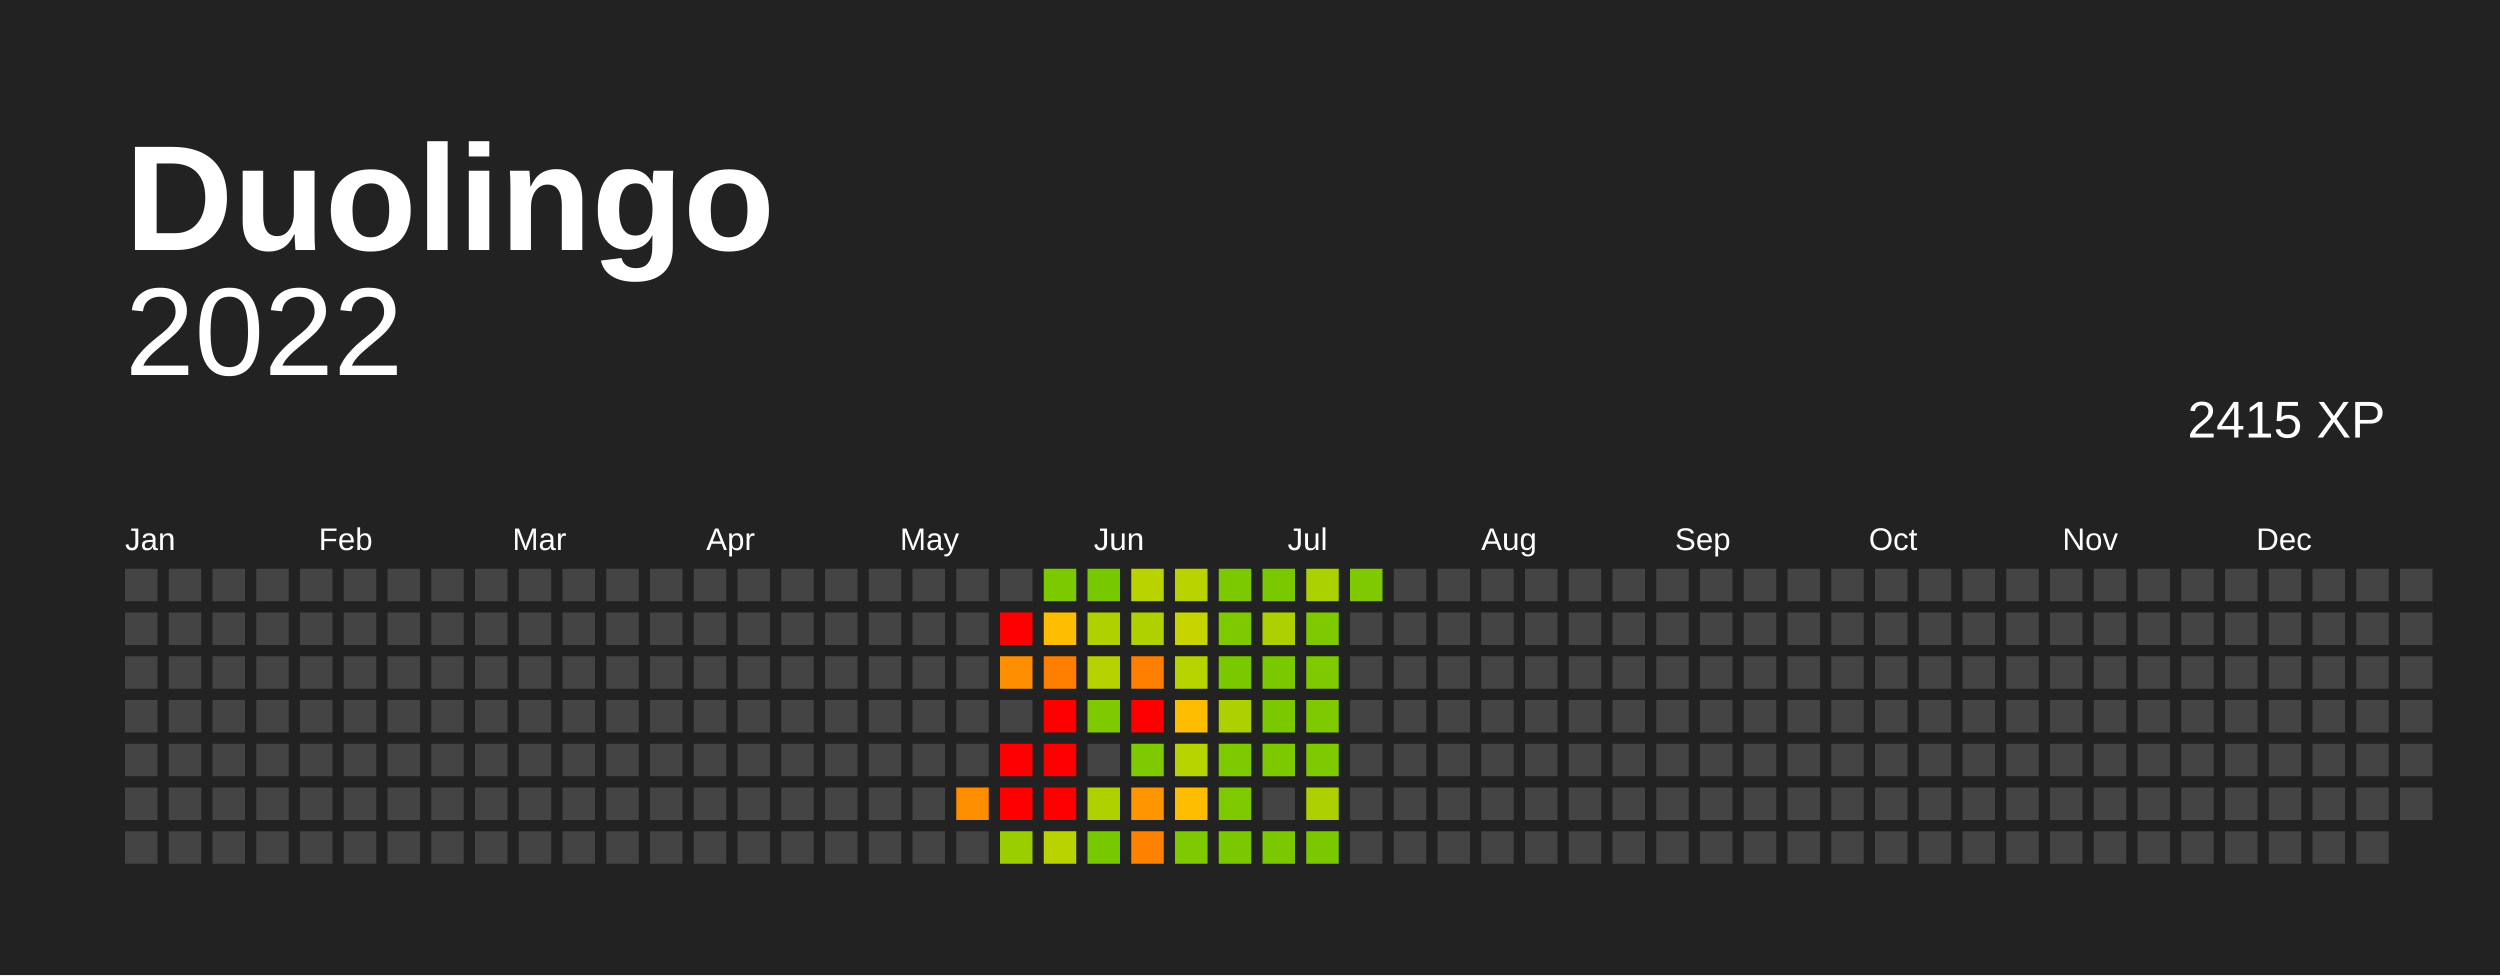
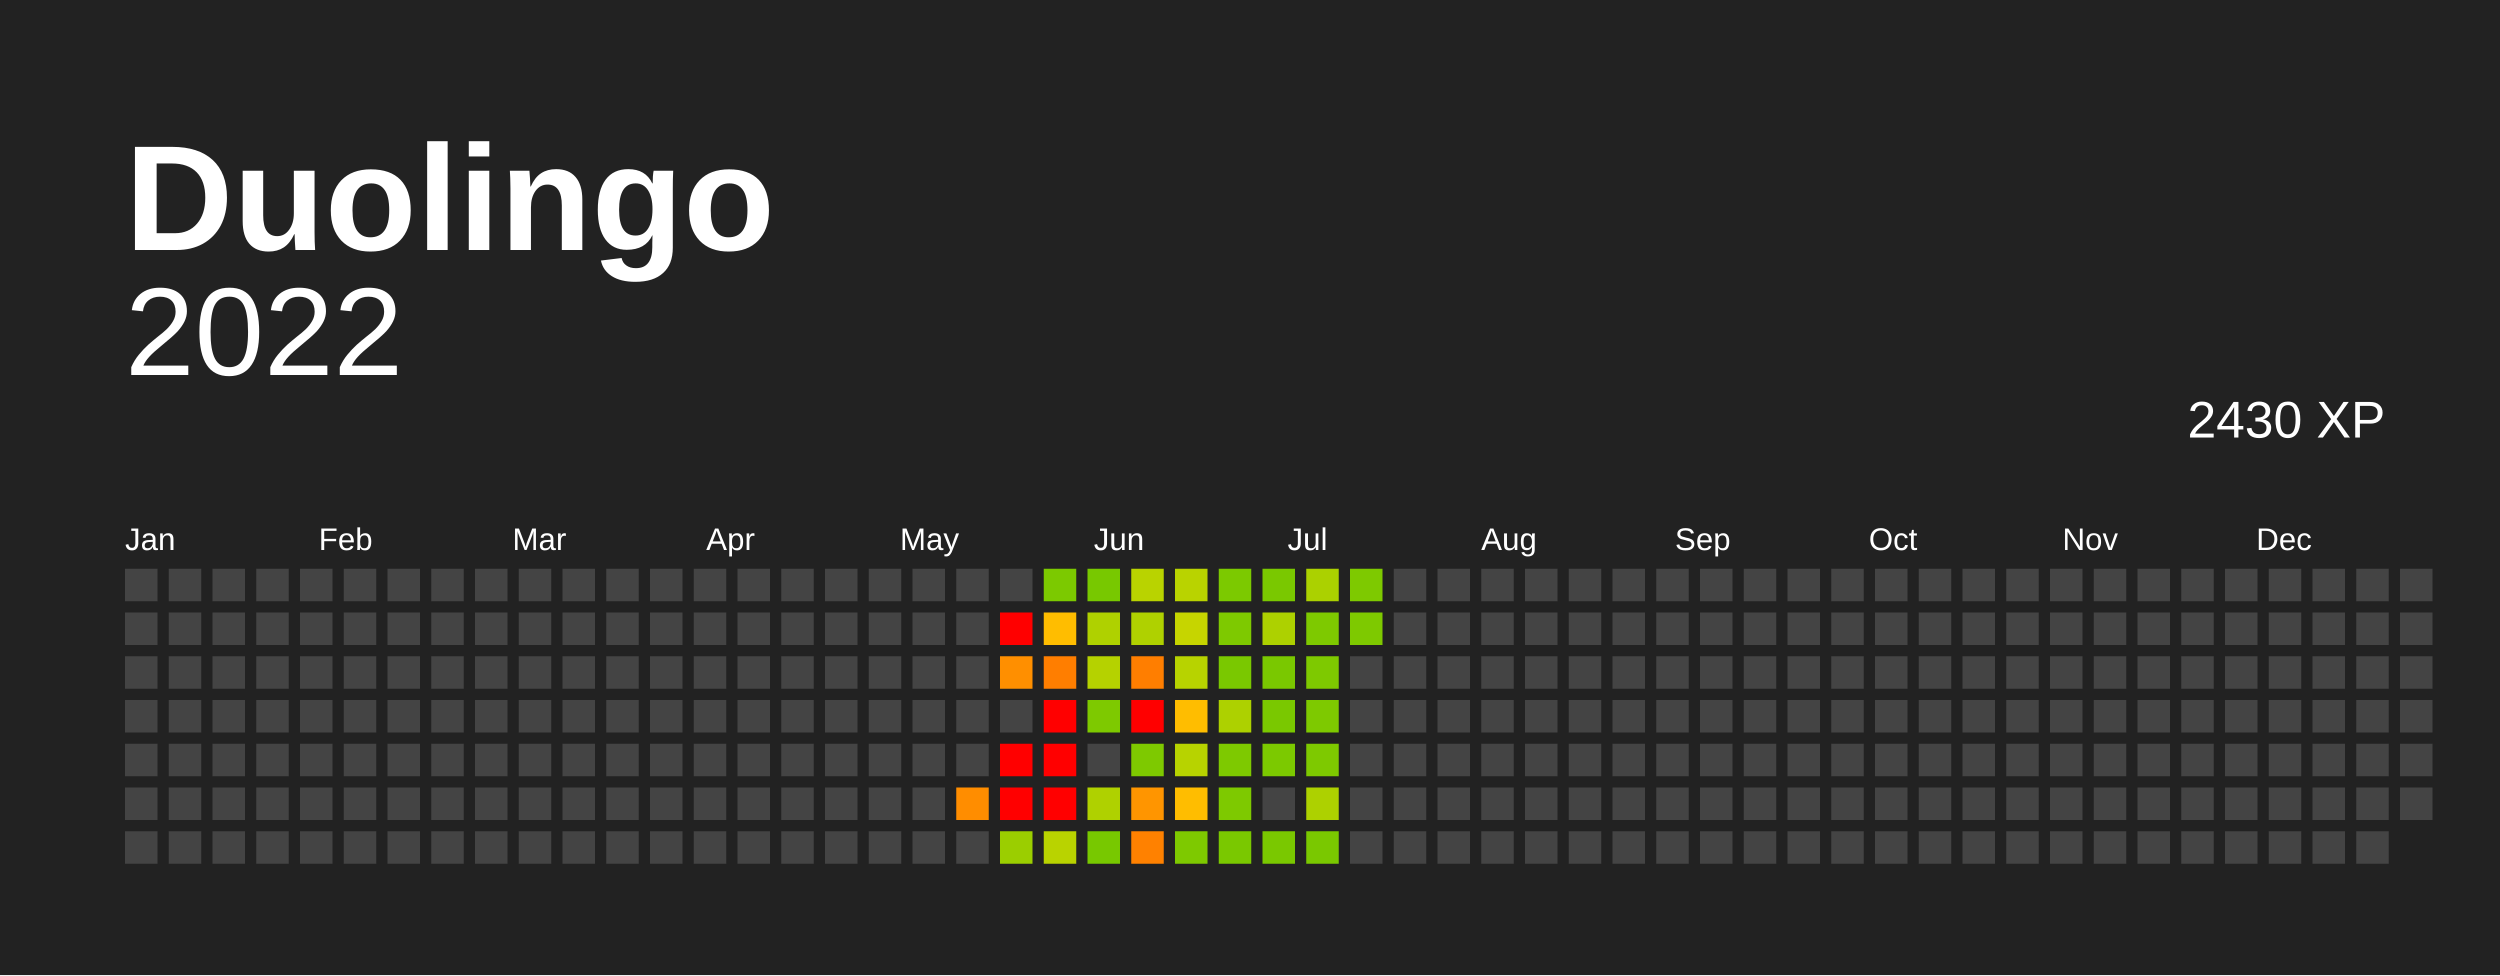
<svg xmlns="http://www.w3.org/2000/svg" baseProfile="full" height="78mm" version="1.1" viewBox="0,0,200,78" width="200mm">
  <defs />
  <rect fill="#222222" height="78" width="200" x="0" y="0" />
  <text fill="#FFFFFF" style="font-size:12px; font-family:Arial; font-weight:bold;" x="10" y="20"> Duolingo</text>
  <text alignment-baseline="hanging" fill="#FFFFFF" style="font-size:10.0px; font-family:Arial;" x="10" y="30">2022</text>
-   <text alignment-baseline="hanging" fill="#FFFFFF" style="font-size:4.125px; font-family:Arial;" x="175" y="35">2415 XP</text>
+   <text alignment-baseline="hanging" fill="#FFFFFF" style="font-size:4.125px; font-family:Arial;" x="175" y="35">2430 XP</text>
  <text fill="#FFFFFF" style="font-size:2.5px; font-family:Arial" x="10.0" y="44">Jan</text>
  <text fill="#FFFFFF" style="font-size:2.5px; font-family:Arial" x="25.5" y="44">Feb</text>
  <text fill="#FFFFFF" style="font-size:2.5px; font-family:Arial" x="41.0" y="44">Mar</text>
  <text fill="#FFFFFF" style="font-size:2.5px; font-family:Arial" x="56.5" y="44">Apr</text>
  <text fill="#FFFFFF" style="font-size:2.5px; font-family:Arial" x="72.0" y="44">May</text>
  <text fill="#FFFFFF" style="font-size:2.5px; font-family:Arial" x="87.5" y="44">Jun</text>
  <text fill="#FFFFFF" style="font-size:2.5px; font-family:Arial" x="103.0" y="44">Jul</text>
  <text fill="#FFFFFF" style="font-size:2.5px; font-family:Arial" x="118.5" y="44">Aug</text>
  <text fill="#FFFFFF" style="font-size:2.5px; font-family:Arial" x="134.0" y="44">Sep</text>
  <text fill="#FFFFFF" style="font-size:2.5px; font-family:Arial" x="149.5" y="44">Oct</text>
  <text fill="#FFFFFF" style="font-size:2.5px; font-family:Arial" x="165.0" y="44">Nov</text>
  <text fill="#FFFFFF" style="font-size:2.5px; font-family:Arial" x="180.5" y="44">Dec</text>
  <rect fill="#444444" height="2.6" width="2.6" x="10.0" y="45.5" />
  <rect fill="#444444" height="2.6" width="2.6" x="10.0" y="49.0" />
  <rect fill="#444444" height="2.6" width="2.6" x="10.0" y="52.5" />
  <rect fill="#444444" height="2.6" width="2.6" x="10.0" y="56.0" />
  <rect fill="#444444" height="2.6" width="2.6" x="10.0" y="59.5" />
  <rect fill="#444444" height="2.6" width="2.6" x="10.0" y="63.0" />
  <rect fill="#444444" height="2.6" width="2.6" x="10.0" y="66.5" />
  <rect fill="#444444" height="2.6" width="2.6" x="13.5" y="45.5" />
  <rect fill="#444444" height="2.6" width="2.6" x="13.5" y="49.0" />
  <rect fill="#444444" height="2.6" width="2.6" x="13.5" y="52.5" />
  <rect fill="#444444" height="2.6" width="2.6" x="13.5" y="56.0" />
  <rect fill="#444444" height="2.6" width="2.6" x="13.5" y="59.5" />
  <rect fill="#444444" height="2.6" width="2.6" x="13.5" y="63.0" />
  <rect fill="#444444" height="2.6" width="2.6" x="13.5" y="66.5" />
  <rect fill="#444444" height="2.6" width="2.6" x="17.0" y="45.5" />
  <rect fill="#444444" height="2.6" width="2.6" x="17.0" y="49.0" />
  <rect fill="#444444" height="2.6" width="2.6" x="17.0" y="52.5" />
  <rect fill="#444444" height="2.6" width="2.6" x="17.0" y="56.0" />
  <rect fill="#444444" height="2.6" width="2.6" x="17.0" y="59.5" />
  <rect fill="#444444" height="2.6" width="2.6" x="17.0" y="63.0" />
  <rect fill="#444444" height="2.6" width="2.6" x="17.0" y="66.5" />
  <rect fill="#444444" height="2.6" width="2.6" x="20.5" y="45.5" />
  <rect fill="#444444" height="2.6" width="2.6" x="20.5" y="49.0" />
  <rect fill="#444444" height="2.6" width="2.6" x="20.5" y="52.5" />
  <rect fill="#444444" height="2.6" width="2.6" x="20.5" y="56.0" />
  <rect fill="#444444" height="2.6" width="2.6" x="20.5" y="59.5" />
  <rect fill="#444444" height="2.6" width="2.6" x="20.5" y="63.0" />
  <rect fill="#444444" height="2.6" width="2.6" x="20.5" y="66.5" />
  <rect fill="#444444" height="2.6" width="2.6" x="24.0" y="45.5" />
  <rect fill="#444444" height="2.6" width="2.6" x="24.0" y="49.0" />
  <rect fill="#444444" height="2.6" width="2.6" x="24.0" y="52.5" />
  <rect fill="#444444" height="2.6" width="2.6" x="24.0" y="56.0" />
  <rect fill="#444444" height="2.6" width="2.6" x="24.0" y="59.5" />
  <rect fill="#444444" height="2.6" width="2.6" x="24.0" y="63.0" />
  <rect fill="#444444" height="2.6" width="2.6" x="24.0" y="66.5" />
  <rect fill="#444444" height="2.6" width="2.6" x="27.5" y="45.5" />
  <rect fill="#444444" height="2.6" width="2.6" x="27.5" y="49.0" />
  <rect fill="#444444" height="2.6" width="2.6" x="27.5" y="52.5" />
  <rect fill="#444444" height="2.6" width="2.6" x="27.5" y="56.0" />
  <rect fill="#444444" height="2.6" width="2.6" x="27.5" y="59.5" />
  <rect fill="#444444" height="2.6" width="2.6" x="27.5" y="63.0" />
  <rect fill="#444444" height="2.6" width="2.6" x="27.5" y="66.5" />
  <rect fill="#444444" height="2.6" width="2.6" x="31.0" y="45.5" />
  <rect fill="#444444" height="2.6" width="2.6" x="31.0" y="49.0" />
  <rect fill="#444444" height="2.6" width="2.6" x="31.0" y="52.5" />
  <rect fill="#444444" height="2.6" width="2.6" x="31.0" y="56.0" />
  <rect fill="#444444" height="2.6" width="2.6" x="31.0" y="59.5" />
  <rect fill="#444444" height="2.6" width="2.6" x="31.0" y="63.0" />
  <rect fill="#444444" height="2.6" width="2.6" x="31.0" y="66.5" />
  <rect fill="#444444" height="2.6" width="2.6" x="34.5" y="45.5" />
  <rect fill="#444444" height="2.6" width="2.6" x="34.5" y="49.0" />
  <rect fill="#444444" height="2.6" width="2.6" x="34.5" y="52.5" />
  <rect fill="#444444" height="2.6" width="2.6" x="34.5" y="56.0" />
  <rect fill="#444444" height="2.6" width="2.6" x="34.5" y="59.5" />
  <rect fill="#444444" height="2.6" width="2.6" x="34.5" y="63.0" />
  <rect fill="#444444" height="2.6" width="2.6" x="34.5" y="66.5" />
  <rect fill="#444444" height="2.6" width="2.6" x="38.0" y="45.5" />
  <rect fill="#444444" height="2.6" width="2.6" x="38.0" y="49.0" />
  <rect fill="#444444" height="2.6" width="2.6" x="38.0" y="52.5" />
  <rect fill="#444444" height="2.6" width="2.6" x="38.0" y="56.0" />
  <rect fill="#444444" height="2.6" width="2.6" x="38.0" y="59.5" />
  <rect fill="#444444" height="2.6" width="2.6" x="38.0" y="63.0" />
  <rect fill="#444444" height="2.6" width="2.6" x="38.0" y="66.5" />
  <rect fill="#444444" height="2.6" width="2.6" x="41.5" y="45.5" />
  <rect fill="#444444" height="2.6" width="2.6" x="41.5" y="49.0" />
  <rect fill="#444444" height="2.6" width="2.6" x="41.5" y="52.5" />
  <rect fill="#444444" height="2.6" width="2.6" x="41.5" y="56.0" />
  <rect fill="#444444" height="2.6" width="2.6" x="41.5" y="59.5" />
  <rect fill="#444444" height="2.6" width="2.6" x="41.5" y="63.0" />
  <rect fill="#444444" height="2.6" width="2.6" x="41.5" y="66.5" />
  <rect fill="#444444" height="2.6" width="2.6" x="45.0" y="45.5" />
  <rect fill="#444444" height="2.6" width="2.6" x="45.0" y="49.0" />
  <rect fill="#444444" height="2.6" width="2.6" x="45.0" y="52.5" />
  <rect fill="#444444" height="2.6" width="2.6" x="45.0" y="56.0" />
  <rect fill="#444444" height="2.6" width="2.6" x="45.0" y="59.5" />
  <rect fill="#444444" height="2.6" width="2.6" x="45.0" y="63.0" />
  <rect fill="#444444" height="2.6" width="2.6" x="45.0" y="66.5" />
  <rect fill="#444444" height="2.6" width="2.6" x="48.5" y="45.5" />
  <rect fill="#444444" height="2.6" width="2.6" x="48.5" y="49.0" />
  <rect fill="#444444" height="2.6" width="2.6" x="48.5" y="52.5" />
  <rect fill="#444444" height="2.6" width="2.6" x="48.5" y="56.0" />
  <rect fill="#444444" height="2.6" width="2.6" x="48.5" y="59.5" />
  <rect fill="#444444" height="2.6" width="2.6" x="48.5" y="63.0" />
  <rect fill="#444444" height="2.6" width="2.6" x="48.5" y="66.5" />
  <rect fill="#444444" height="2.6" width="2.6" x="52.0" y="45.5" />
  <rect fill="#444444" height="2.6" width="2.6" x="52.0" y="49.0" />
  <rect fill="#444444" height="2.6" width="2.6" x="52.0" y="52.5" />
  <rect fill="#444444" height="2.6" width="2.6" x="52.0" y="56.0" />
  <rect fill="#444444" height="2.6" width="2.6" x="52.0" y="59.5" />
  <rect fill="#444444" height="2.6" width="2.6" x="52.0" y="63.0" />
  <rect fill="#444444" height="2.6" width="2.6" x="52.0" y="66.5" />
  <rect fill="#444444" height="2.6" width="2.6" x="55.5" y="45.5" />
  <rect fill="#444444" height="2.6" width="2.6" x="55.5" y="49.0" />
  <rect fill="#444444" height="2.6" width="2.6" x="55.5" y="52.5" />
  <rect fill="#444444" height="2.6" width="2.6" x="55.5" y="56.0" />
  <rect fill="#444444" height="2.6" width="2.6" x="55.5" y="59.5" />
  <rect fill="#444444" height="2.6" width="2.6" x="55.5" y="63.0" />
  <rect fill="#444444" height="2.6" width="2.6" x="55.5" y="66.5" />
  <rect fill="#444444" height="2.6" width="2.6" x="59.0" y="45.5" />
  <rect fill="#444444" height="2.6" width="2.6" x="59.0" y="49.0" />
  <rect fill="#444444" height="2.6" width="2.6" x="59.0" y="52.5" />
  <rect fill="#444444" height="2.6" width="2.6" x="59.0" y="56.0" />
  <rect fill="#444444" height="2.6" width="2.6" x="59.0" y="59.5" />
  <rect fill="#444444" height="2.6" width="2.6" x="59.0" y="63.0" />
  <rect fill="#444444" height="2.6" width="2.6" x="59.0" y="66.5" />
  <rect fill="#444444" height="2.6" width="2.6" x="62.5" y="45.5" />
  <rect fill="#444444" height="2.6" width="2.6" x="62.5" y="49.0" />
  <rect fill="#444444" height="2.6" width="2.6" x="62.5" y="52.5" />
  <rect fill="#444444" height="2.6" width="2.6" x="62.5" y="56.0" />
  <rect fill="#444444" height="2.6" width="2.6" x="62.5" y="59.5" />
  <rect fill="#444444" height="2.6" width="2.6" x="62.5" y="63.0" />
  <rect fill="#444444" height="2.6" width="2.6" x="62.5" y="66.5" />
  <rect fill="#444444" height="2.6" width="2.6" x="66.0" y="45.5" />
  <rect fill="#444444" height="2.6" width="2.6" x="66.0" y="49.0" />
  <rect fill="#444444" height="2.6" width="2.6" x="66.0" y="52.5" />
  <rect fill="#444444" height="2.6" width="2.6" x="66.0" y="56.0" />
  <rect fill="#444444" height="2.6" width="2.6" x="66.0" y="59.5" />
  <rect fill="#444444" height="2.6" width="2.6" x="66.0" y="63.0" />
  <rect fill="#444444" height="2.6" width="2.6" x="66.0" y="66.5" />
  <rect fill="#444444" height="2.6" width="2.6" x="69.5" y="45.5" />
  <rect fill="#444444" height="2.6" width="2.6" x="69.5" y="49.0" />
  <rect fill="#444444" height="2.6" width="2.6" x="69.5" y="52.5" />
  <rect fill="#444444" height="2.6" width="2.6" x="69.5" y="56.0" />
  <rect fill="#444444" height="2.6" width="2.6" x="69.5" y="59.5" />
  <rect fill="#444444" height="2.6" width="2.6" x="69.5" y="63.0" />
  <rect fill="#444444" height="2.6" width="2.6" x="69.5" y="66.5" />
  <rect fill="#444444" height="2.6" width="2.6" x="73.0" y="45.5" />
  <rect fill="#444444" height="2.6" width="2.6" x="73.0" y="49.0" />
  <rect fill="#444444" height="2.6" width="2.6" x="73.0" y="52.5" />
  <rect fill="#444444" height="2.6" width="2.6" x="73.0" y="56.0" />
  <rect fill="#444444" height="2.6" width="2.6" x="73.0" y="59.5" />
  <rect fill="#444444" height="2.6" width="2.6" x="73.0" y="63.0" />
  <rect fill="#444444" height="2.6" width="2.6" x="73.0" y="66.5" />
  <rect fill="#444444" height="2.6" width="2.6" x="76.5" y="45.5" />
  <rect fill="#444444" height="2.6" width="2.6" x="76.5" y="49.0" />
  <rect fill="#444444" height="2.6" width="2.6" x="76.5" y="52.5" />
  <rect fill="#444444" height="2.6" width="2.6" x="76.5" y="56.0" />
  <rect fill="#444444" height="2.6" width="2.6" x="76.5" y="59.5" />
  <rect fill="#ff8d00" height="2.6" width="2.6" x="76.5" y="63.0" />
  <rect fill="#444444" height="2.6" width="2.6" x="76.5" y="66.5" />
  <rect fill="#444444" height="2.6" width="2.6" x="80.0" y="45.5" />
  <rect fill="red" height="2.6" width="2.6" x="80.0" y="49.0" />
  <rect fill="#ff8f00" height="2.6" width="2.6" x="80.0" y="52.5" />
  <rect fill="#444444" height="2.6" width="2.6" x="80.0" y="56.0" />
  <rect fill="red" height="2.6" width="2.6" x="80.0" y="59.5" />
  <rect fill="red" height="2.6" width="2.6" x="80.0" y="63.0" />
  <rect fill="#9bce00" height="2.6" width="2.6" x="80.0" y="66.5" />
  <rect fill="#7cc900" height="2.6" width="2.6" x="83.5" y="45.5" />
  <rect fill="#ffbd00" height="2.6" width="2.6" x="83.5" y="49.0" />
  <rect fill="#ff7e00" height="2.6" width="2.6" x="83.5" y="52.5" />
  <rect fill="red" height="2.6" width="2.6" x="83.5" y="56.0" />
  <rect fill="red" height="2.6" width="2.6" x="83.5" y="59.5" />
  <rect fill="red" height="2.6" width="2.6" x="83.5" y="63.0" />
  <rect fill="#b9d300" height="2.6" width="2.6" x="83.5" y="66.5" />
  <rect fill="#78c800" height="2.6" width="2.6" x="87.0" y="45.5" />
  <rect fill="#afd100" height="2.6" width="2.6" x="87.0" y="49.0" />
  <rect fill="#b5d200" height="2.6" width="2.6" x="87.0" y="52.5" />
  <rect fill="#7ec900" height="2.6" width="2.6" x="87.0" y="56.0" />
  <rect fill="#444444" height="2.6" width="2.6" x="87.0" y="59.5" />
  <rect fill="#afd100" height="2.6" width="2.6" x="87.0" y="63.0" />
  <rect fill="#78c800" height="2.6" width="2.6" x="87.0" y="66.5" />
  <rect fill="#b9d300" height="2.6" width="2.6" x="90.5" y="45.5" />
  <rect fill="#afd100" height="2.6" width="2.6" x="90.5" y="49.0" />
  <rect fill="#ff7e00" height="2.6" width="2.6" x="90.5" y="52.5" />
  <rect fill="red" height="2.6" width="2.6" x="90.5" y="56.0" />
  <rect fill="#7ec900" height="2.6" width="2.6" x="90.5" y="59.5" />
  <rect fill="#ff9500" height="2.6" width="2.6" x="90.5" y="63.0" />
  <rect fill="#ff8100" height="2.6" width="2.6" x="90.5" y="66.5" />
  <rect fill="#b9d300" height="2.6" width="2.6" x="94.0" y="45.5" />
  <rect fill="#c6d500" height="2.6" width="2.6" x="94.0" y="49.0" />
  <rect fill="#b7d300" height="2.6" width="2.6" x="94.0" y="52.5" />
  <rect fill="#ffbd00" height="2.6" width="2.6" x="94.0" y="56.0" />
  <rect fill="#b7d300" height="2.6" width="2.6" x="94.0" y="59.5" />
  <rect fill="#ffbd00" height="2.6" width="2.6" x="94.0" y="63.0" />
  <rect fill="#7ec900" height="2.6" width="2.6" x="94.0" y="66.5" />
  <rect fill="#7cc900" height="2.6" width="2.6" x="97.5" y="45.5" />
  <rect fill="#7ec900" height="2.6" width="2.6" x="97.5" y="49.0" />
  <rect fill="#7ac800" height="2.6" width="2.6" x="97.5" y="52.5" />
  <rect fill="#add100" height="2.6" width="2.6" x="97.5" y="56.0" />
  <rect fill="#7ec900" height="2.6" width="2.6" x="97.5" y="59.5" />
  <rect fill="#7ec900" height="2.6" width="2.6" x="97.5" y="63.0" />
  <rect fill="#7ac800" height="2.6" width="2.6" x="97.5" y="66.5" />
  <rect fill="#7ac800" height="2.6" width="2.6" x="101.0" y="45.5" />
  <rect fill="#add100" height="2.6" width="2.6" x="101.0" y="49.0" />
  <rect fill="#7ac800" height="2.6" width="2.6" x="101.0" y="52.5" />
  <rect fill="#7ac800" height="2.6" width="2.6" x="101.0" y="56.0" />
  <rect fill="#7cc900" height="2.6" width="2.6" x="101.0" y="59.5" />
  <rect fill="#444444" height="2.6" width="2.6" x="101.0" y="63.0" />
  <rect fill="#7ac800" height="2.6" width="2.6" x="101.0" y="66.5" />
  <rect fill="#abd100" height="2.6" width="2.6" x="104.5" y="45.5" />
  <rect fill="#7ec900" height="2.6" width="2.6" x="104.5" y="49.0" />
  <rect fill="#7ec900" height="2.6" width="2.6" x="104.5" y="52.5" />
  <rect fill="#7ec900" height="2.6" width="2.6" x="104.5" y="56.0" />
  <rect fill="#7ec900" height="2.6" width="2.6" x="104.5" y="59.5" />
  <rect fill="#add100" height="2.6" width="2.6" x="104.5" y="63.0" />
  <rect fill="#7ac800" height="2.6" width="2.6" x="104.5" y="66.5" />
  <rect fill="#7ec900" height="2.6" width="2.6" x="108.0" y="45.5" />
-   <rect fill="#444444" height="2.6" width="2.6" x="108.0" y="49.0" />
+   <rect fill="#7ec900" height="2.6" width="2.6" x="108.0" y="49.0" />
  <rect fill="#444444" height="2.6" width="2.6" x="108.0" y="52.5" />
  <rect fill="#444444" height="2.6" width="2.6" x="108.0" y="56.0" />
  <rect fill="#444444" height="2.6" width="2.6" x="108.0" y="59.5" />
  <rect fill="#444444" height="2.6" width="2.6" x="108.0" y="63.0" />
  <rect fill="#444444" height="2.6" width="2.6" x="108.0" y="66.5" />
  <rect fill="#444444" height="2.6" width="2.6" x="111.5" y="45.5" />
  <rect fill="#444444" height="2.6" width="2.6" x="111.5" y="49.0" />
  <rect fill="#444444" height="2.6" width="2.6" x="111.5" y="52.5" />
  <rect fill="#444444" height="2.6" width="2.6" x="111.5" y="56.0" />
  <rect fill="#444444" height="2.6" width="2.6" x="111.5" y="59.5" />
  <rect fill="#444444" height="2.6" width="2.6" x="111.5" y="63.0" />
  <rect fill="#444444" height="2.6" width="2.6" x="111.5" y="66.5" />
  <rect fill="#444444" height="2.6" width="2.6" x="115.0" y="45.5" />
  <rect fill="#444444" height="2.6" width="2.6" x="115.0" y="49.0" />
  <rect fill="#444444" height="2.6" width="2.6" x="115.0" y="52.5" />
  <rect fill="#444444" height="2.6" width="2.6" x="115.0" y="56.0" />
  <rect fill="#444444" height="2.6" width="2.6" x="115.0" y="59.5" />
  <rect fill="#444444" height="2.6" width="2.6" x="115.0" y="63.0" />
  <rect fill="#444444" height="2.6" width="2.6" x="115.0" y="66.5" />
  <rect fill="#444444" height="2.6" width="2.6" x="118.5" y="45.5" />
  <rect fill="#444444" height="2.6" width="2.6" x="118.5" y="49.0" />
  <rect fill="#444444" height="2.6" width="2.6" x="118.5" y="52.5" />
  <rect fill="#444444" height="2.6" width="2.6" x="118.5" y="56.0" />
  <rect fill="#444444" height="2.6" width="2.6" x="118.5" y="59.5" />
  <rect fill="#444444" height="2.6" width="2.6" x="118.5" y="63.0" />
  <rect fill="#444444" height="2.6" width="2.6" x="118.5" y="66.5" />
  <rect fill="#444444" height="2.6" width="2.6" x="122.0" y="45.5" />
  <rect fill="#444444" height="2.6" width="2.6" x="122.0" y="49.0" />
  <rect fill="#444444" height="2.6" width="2.6" x="122.0" y="52.5" />
  <rect fill="#444444" height="2.6" width="2.6" x="122.0" y="56.0" />
  <rect fill="#444444" height="2.6" width="2.6" x="122.0" y="59.5" />
  <rect fill="#444444" height="2.6" width="2.6" x="122.0" y="63.0" />
  <rect fill="#444444" height="2.6" width="2.6" x="122.0" y="66.5" />
  <rect fill="#444444" height="2.6" width="2.6" x="125.5" y="45.5" />
  <rect fill="#444444" height="2.6" width="2.6" x="125.5" y="49.0" />
  <rect fill="#444444" height="2.6" width="2.6" x="125.5" y="52.5" />
  <rect fill="#444444" height="2.6" width="2.6" x="125.5" y="56.0" />
  <rect fill="#444444" height="2.6" width="2.6" x="125.5" y="59.5" />
  <rect fill="#444444" height="2.6" width="2.6" x="125.5" y="63.0" />
  <rect fill="#444444" height="2.6" width="2.6" x="125.5" y="66.5" />
  <rect fill="#444444" height="2.6" width="2.6" x="129.0" y="45.5" />
  <rect fill="#444444" height="2.6" width="2.6" x="129.0" y="49.0" />
  <rect fill="#444444" height="2.6" width="2.6" x="129.0" y="52.5" />
  <rect fill="#444444" height="2.6" width="2.6" x="129.0" y="56.0" />
  <rect fill="#444444" height="2.6" width="2.6" x="129.0" y="59.5" />
  <rect fill="#444444" height="2.6" width="2.6" x="129.0" y="63.0" />
  <rect fill="#444444" height="2.6" width="2.6" x="129.0" y="66.5" />
  <rect fill="#444444" height="2.6" width="2.6" x="132.5" y="45.5" />
  <rect fill="#444444" height="2.6" width="2.6" x="132.5" y="49.0" />
  <rect fill="#444444" height="2.6" width="2.6" x="132.5" y="52.5" />
  <rect fill="#444444" height="2.6" width="2.6" x="132.5" y="56.0" />
  <rect fill="#444444" height="2.6" width="2.6" x="132.5" y="59.5" />
  <rect fill="#444444" height="2.6" width="2.6" x="132.5" y="63.0" />
  <rect fill="#444444" height="2.6" width="2.6" x="132.5" y="66.5" />
  <rect fill="#444444" height="2.6" width="2.6" x="136.0" y="45.5" />
  <rect fill="#444444" height="2.6" width="2.6" x="136.0" y="49.0" />
  <rect fill="#444444" height="2.6" width="2.6" x="136.0" y="52.5" />
  <rect fill="#444444" height="2.6" width="2.6" x="136.0" y="56.0" />
  <rect fill="#444444" height="2.6" width="2.6" x="136.0" y="59.5" />
  <rect fill="#444444" height="2.6" width="2.6" x="136.0" y="63.0" />
  <rect fill="#444444" height="2.6" width="2.6" x="136.0" y="66.5" />
  <rect fill="#444444" height="2.6" width="2.6" x="139.5" y="45.5" />
  <rect fill="#444444" height="2.6" width="2.6" x="139.5" y="49.0" />
  <rect fill="#444444" height="2.6" width="2.6" x="139.5" y="52.5" />
  <rect fill="#444444" height="2.6" width="2.6" x="139.5" y="56.0" />
  <rect fill="#444444" height="2.6" width="2.6" x="139.5" y="59.5" />
  <rect fill="#444444" height="2.6" width="2.6" x="139.5" y="63.0" />
  <rect fill="#444444" height="2.6" width="2.6" x="139.5" y="66.5" />
  <rect fill="#444444" height="2.6" width="2.6" x="143.0" y="45.5" />
  <rect fill="#444444" height="2.6" width="2.6" x="143.0" y="49.0" />
  <rect fill="#444444" height="2.6" width="2.6" x="143.0" y="52.5" />
  <rect fill="#444444" height="2.6" width="2.6" x="143.0" y="56.0" />
  <rect fill="#444444" height="2.6" width="2.6" x="143.0" y="59.5" />
  <rect fill="#444444" height="2.6" width="2.6" x="143.0" y="63.0" />
  <rect fill="#444444" height="2.6" width="2.6" x="143.0" y="66.5" />
  <rect fill="#444444" height="2.6" width="2.6" x="146.5" y="45.5" />
  <rect fill="#444444" height="2.6" width="2.6" x="146.5" y="49.0" />
  <rect fill="#444444" height="2.6" width="2.6" x="146.5" y="52.5" />
  <rect fill="#444444" height="2.6" width="2.6" x="146.5" y="56.0" />
  <rect fill="#444444" height="2.6" width="2.6" x="146.5" y="59.5" />
  <rect fill="#444444" height="2.6" width="2.6" x="146.5" y="63.0" />
  <rect fill="#444444" height="2.6" width="2.6" x="146.5" y="66.5" />
  <rect fill="#444444" height="2.6" width="2.6" x="150.0" y="45.5" />
  <rect fill="#444444" height="2.6" width="2.6" x="150.0" y="49.0" />
  <rect fill="#444444" height="2.6" width="2.6" x="150.0" y="52.5" />
  <rect fill="#444444" height="2.6" width="2.6" x="150.0" y="56.0" />
  <rect fill="#444444" height="2.6" width="2.6" x="150.0" y="59.5" />
  <rect fill="#444444" height="2.6" width="2.6" x="150.0" y="63.0" />
  <rect fill="#444444" height="2.6" width="2.6" x="150.0" y="66.5" />
  <rect fill="#444444" height="2.6" width="2.6" x="153.5" y="45.5" />
  <rect fill="#444444" height="2.6" width="2.6" x="153.5" y="49.0" />
  <rect fill="#444444" height="2.6" width="2.6" x="153.5" y="52.5" />
  <rect fill="#444444" height="2.6" width="2.6" x="153.5" y="56.0" />
  <rect fill="#444444" height="2.6" width="2.6" x="153.5" y="59.5" />
  <rect fill="#444444" height="2.6" width="2.6" x="153.5" y="63.0" />
  <rect fill="#444444" height="2.6" width="2.6" x="153.5" y="66.5" />
  <rect fill="#444444" height="2.6" width="2.6" x="157.0" y="45.5" />
  <rect fill="#444444" height="2.6" width="2.6" x="157.0" y="49.0" />
  <rect fill="#444444" height="2.6" width="2.6" x="157.0" y="52.5" />
  <rect fill="#444444" height="2.6" width="2.6" x="157.0" y="56.0" />
  <rect fill="#444444" height="2.6" width="2.6" x="157.0" y="59.5" />
  <rect fill="#444444" height="2.6" width="2.6" x="157.0" y="63.0" />
  <rect fill="#444444" height="2.6" width="2.6" x="157.0" y="66.5" />
  <rect fill="#444444" height="2.6" width="2.6" x="160.5" y="45.5" />
  <rect fill="#444444" height="2.6" width="2.6" x="160.5" y="49.0" />
  <rect fill="#444444" height="2.6" width="2.6" x="160.5" y="52.5" />
  <rect fill="#444444" height="2.6" width="2.6" x="160.5" y="56.0" />
  <rect fill="#444444" height="2.6" width="2.6" x="160.5" y="59.5" />
  <rect fill="#444444" height="2.6" width="2.6" x="160.5" y="63.0" />
  <rect fill="#444444" height="2.6" width="2.6" x="160.5" y="66.5" />
  <rect fill="#444444" height="2.6" width="2.6" x="164.0" y="45.5" />
  <rect fill="#444444" height="2.6" width="2.6" x="164.0" y="49.0" />
  <rect fill="#444444" height="2.6" width="2.6" x="164.0" y="52.5" />
  <rect fill="#444444" height="2.6" width="2.6" x="164.0" y="56.0" />
  <rect fill="#444444" height="2.6" width="2.6" x="164.0" y="59.5" />
  <rect fill="#444444" height="2.6" width="2.6" x="164.0" y="63.0" />
  <rect fill="#444444" height="2.6" width="2.6" x="164.0" y="66.5" />
  <rect fill="#444444" height="2.6" width="2.6" x="167.5" y="45.5" />
  <rect fill="#444444" height="2.6" width="2.6" x="167.5" y="49.0" />
  <rect fill="#444444" height="2.6" width="2.6" x="167.5" y="52.5" />
  <rect fill="#444444" height="2.6" width="2.6" x="167.5" y="56.0" />
  <rect fill="#444444" height="2.6" width="2.6" x="167.5" y="59.5" />
  <rect fill="#444444" height="2.6" width="2.6" x="167.5" y="63.0" />
  <rect fill="#444444" height="2.6" width="2.6" x="167.5" y="66.5" />
  <rect fill="#444444" height="2.6" width="2.6" x="171.0" y="45.5" />
  <rect fill="#444444" height="2.6" width="2.6" x="171.0" y="49.0" />
  <rect fill="#444444" height="2.6" width="2.6" x="171.0" y="52.5" />
  <rect fill="#444444" height="2.6" width="2.6" x="171.0" y="56.0" />
  <rect fill="#444444" height="2.6" width="2.6" x="171.0" y="59.5" />
  <rect fill="#444444" height="2.6" width="2.6" x="171.0" y="63.0" />
  <rect fill="#444444" height="2.6" width="2.6" x="171.0" y="66.5" />
  <rect fill="#444444" height="2.6" width="2.6" x="174.5" y="45.5" />
  <rect fill="#444444" height="2.6" width="2.6" x="174.5" y="49.0" />
  <rect fill="#444444" height="2.6" width="2.6" x="174.5" y="52.5" />
  <rect fill="#444444" height="2.6" width="2.6" x="174.5" y="56.0" />
  <rect fill="#444444" height="2.6" width="2.6" x="174.5" y="59.5" />
  <rect fill="#444444" height="2.6" width="2.6" x="174.5" y="63.0" />
  <rect fill="#444444" height="2.6" width="2.6" x="174.5" y="66.5" />
  <rect fill="#444444" height="2.6" width="2.6" x="178.0" y="45.5" />
  <rect fill="#444444" height="2.6" width="2.6" x="178.0" y="49.0" />
  <rect fill="#444444" height="2.6" width="2.6" x="178.0" y="52.5" />
  <rect fill="#444444" height="2.6" width="2.6" x="178.0" y="56.0" />
  <rect fill="#444444" height="2.6" width="2.6" x="178.0" y="59.5" />
  <rect fill="#444444" height="2.6" width="2.6" x="178.0" y="63.0" />
  <rect fill="#444444" height="2.6" width="2.6" x="178.0" y="66.5" />
  <rect fill="#444444" height="2.6" width="2.6" x="181.5" y="45.5" />
  <rect fill="#444444" height="2.6" width="2.6" x="181.5" y="49.0" />
  <rect fill="#444444" height="2.6" width="2.6" x="181.5" y="52.5" />
  <rect fill="#444444" height="2.6" width="2.6" x="181.5" y="56.0" />
  <rect fill="#444444" height="2.6" width="2.6" x="181.5" y="59.5" />
  <rect fill="#444444" height="2.6" width="2.6" x="181.5" y="63.0" />
  <rect fill="#444444" height="2.6" width="2.6" x="181.5" y="66.5" />
  <rect fill="#444444" height="2.6" width="2.6" x="185.0" y="45.5" />
  <rect fill="#444444" height="2.6" width="2.6" x="185.0" y="49.0" />
  <rect fill="#444444" height="2.6" width="2.6" x="185.0" y="52.5" />
  <rect fill="#444444" height="2.6" width="2.6" x="185.0" y="56.0" />
  <rect fill="#444444" height="2.6" width="2.6" x="185.0" y="59.5" />
  <rect fill="#444444" height="2.6" width="2.6" x="185.0" y="63.0" />
  <rect fill="#444444" height="2.6" width="2.6" x="185.0" y="66.5" />
  <rect fill="#444444" height="2.6" width="2.6" x="188.5" y="45.5" />
  <rect fill="#444444" height="2.6" width="2.6" x="188.5" y="49.0" />
  <rect fill="#444444" height="2.6" width="2.6" x="188.5" y="52.5" />
  <rect fill="#444444" height="2.6" width="2.6" x="188.5" y="56.0" />
  <rect fill="#444444" height="2.6" width="2.6" x="188.5" y="59.5" />
  <rect fill="#444444" height="2.6" width="2.6" x="188.5" y="63.0" />
  <rect fill="#444444" height="2.6" width="2.6" x="188.5" y="66.5" />
  <rect fill="#444444" height="2.6" width="2.6" x="192.0" y="45.5" />
  <rect fill="#444444" height="2.6" width="2.6" x="192.0" y="49.0" />
  <rect fill="#444444" height="2.6" width="2.6" x="192.0" y="52.5" />
  <rect fill="#444444" height="2.6" width="2.6" x="192.0" y="56.0" />
  <rect fill="#444444" height="2.6" width="2.6" x="192.0" y="59.5" />
  <rect fill="#444444" height="2.6" width="2.6" x="192.0" y="63.0" />
</svg>
